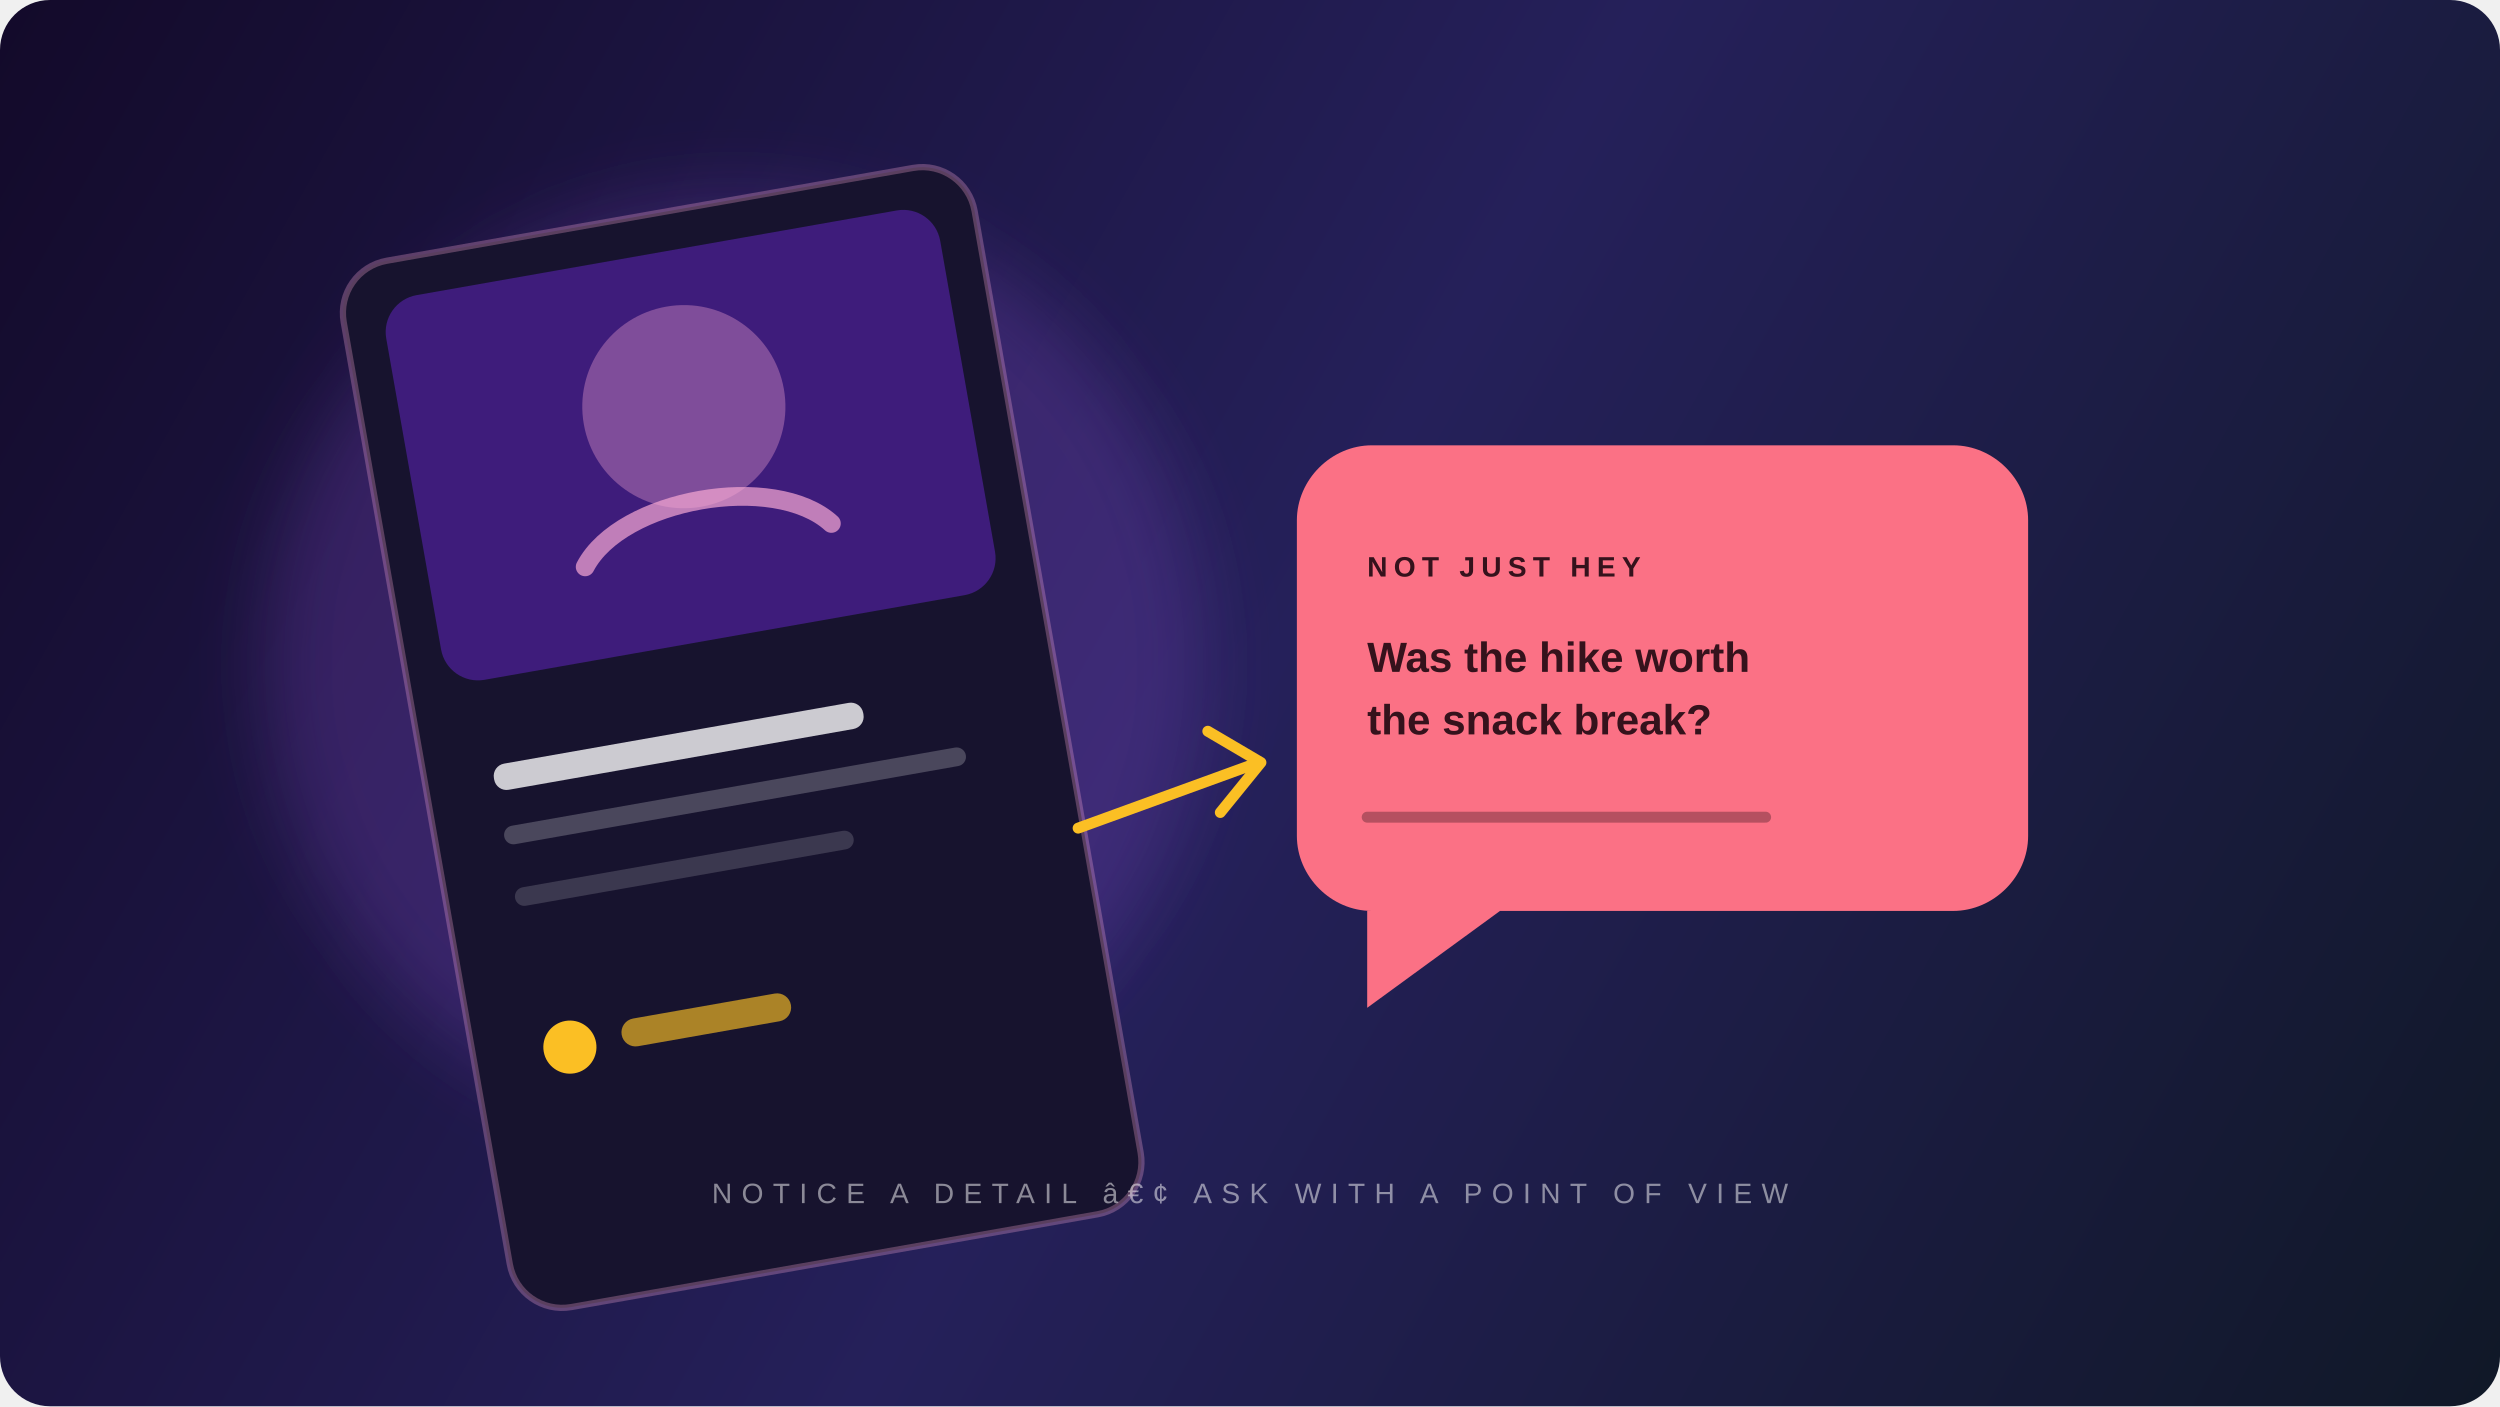
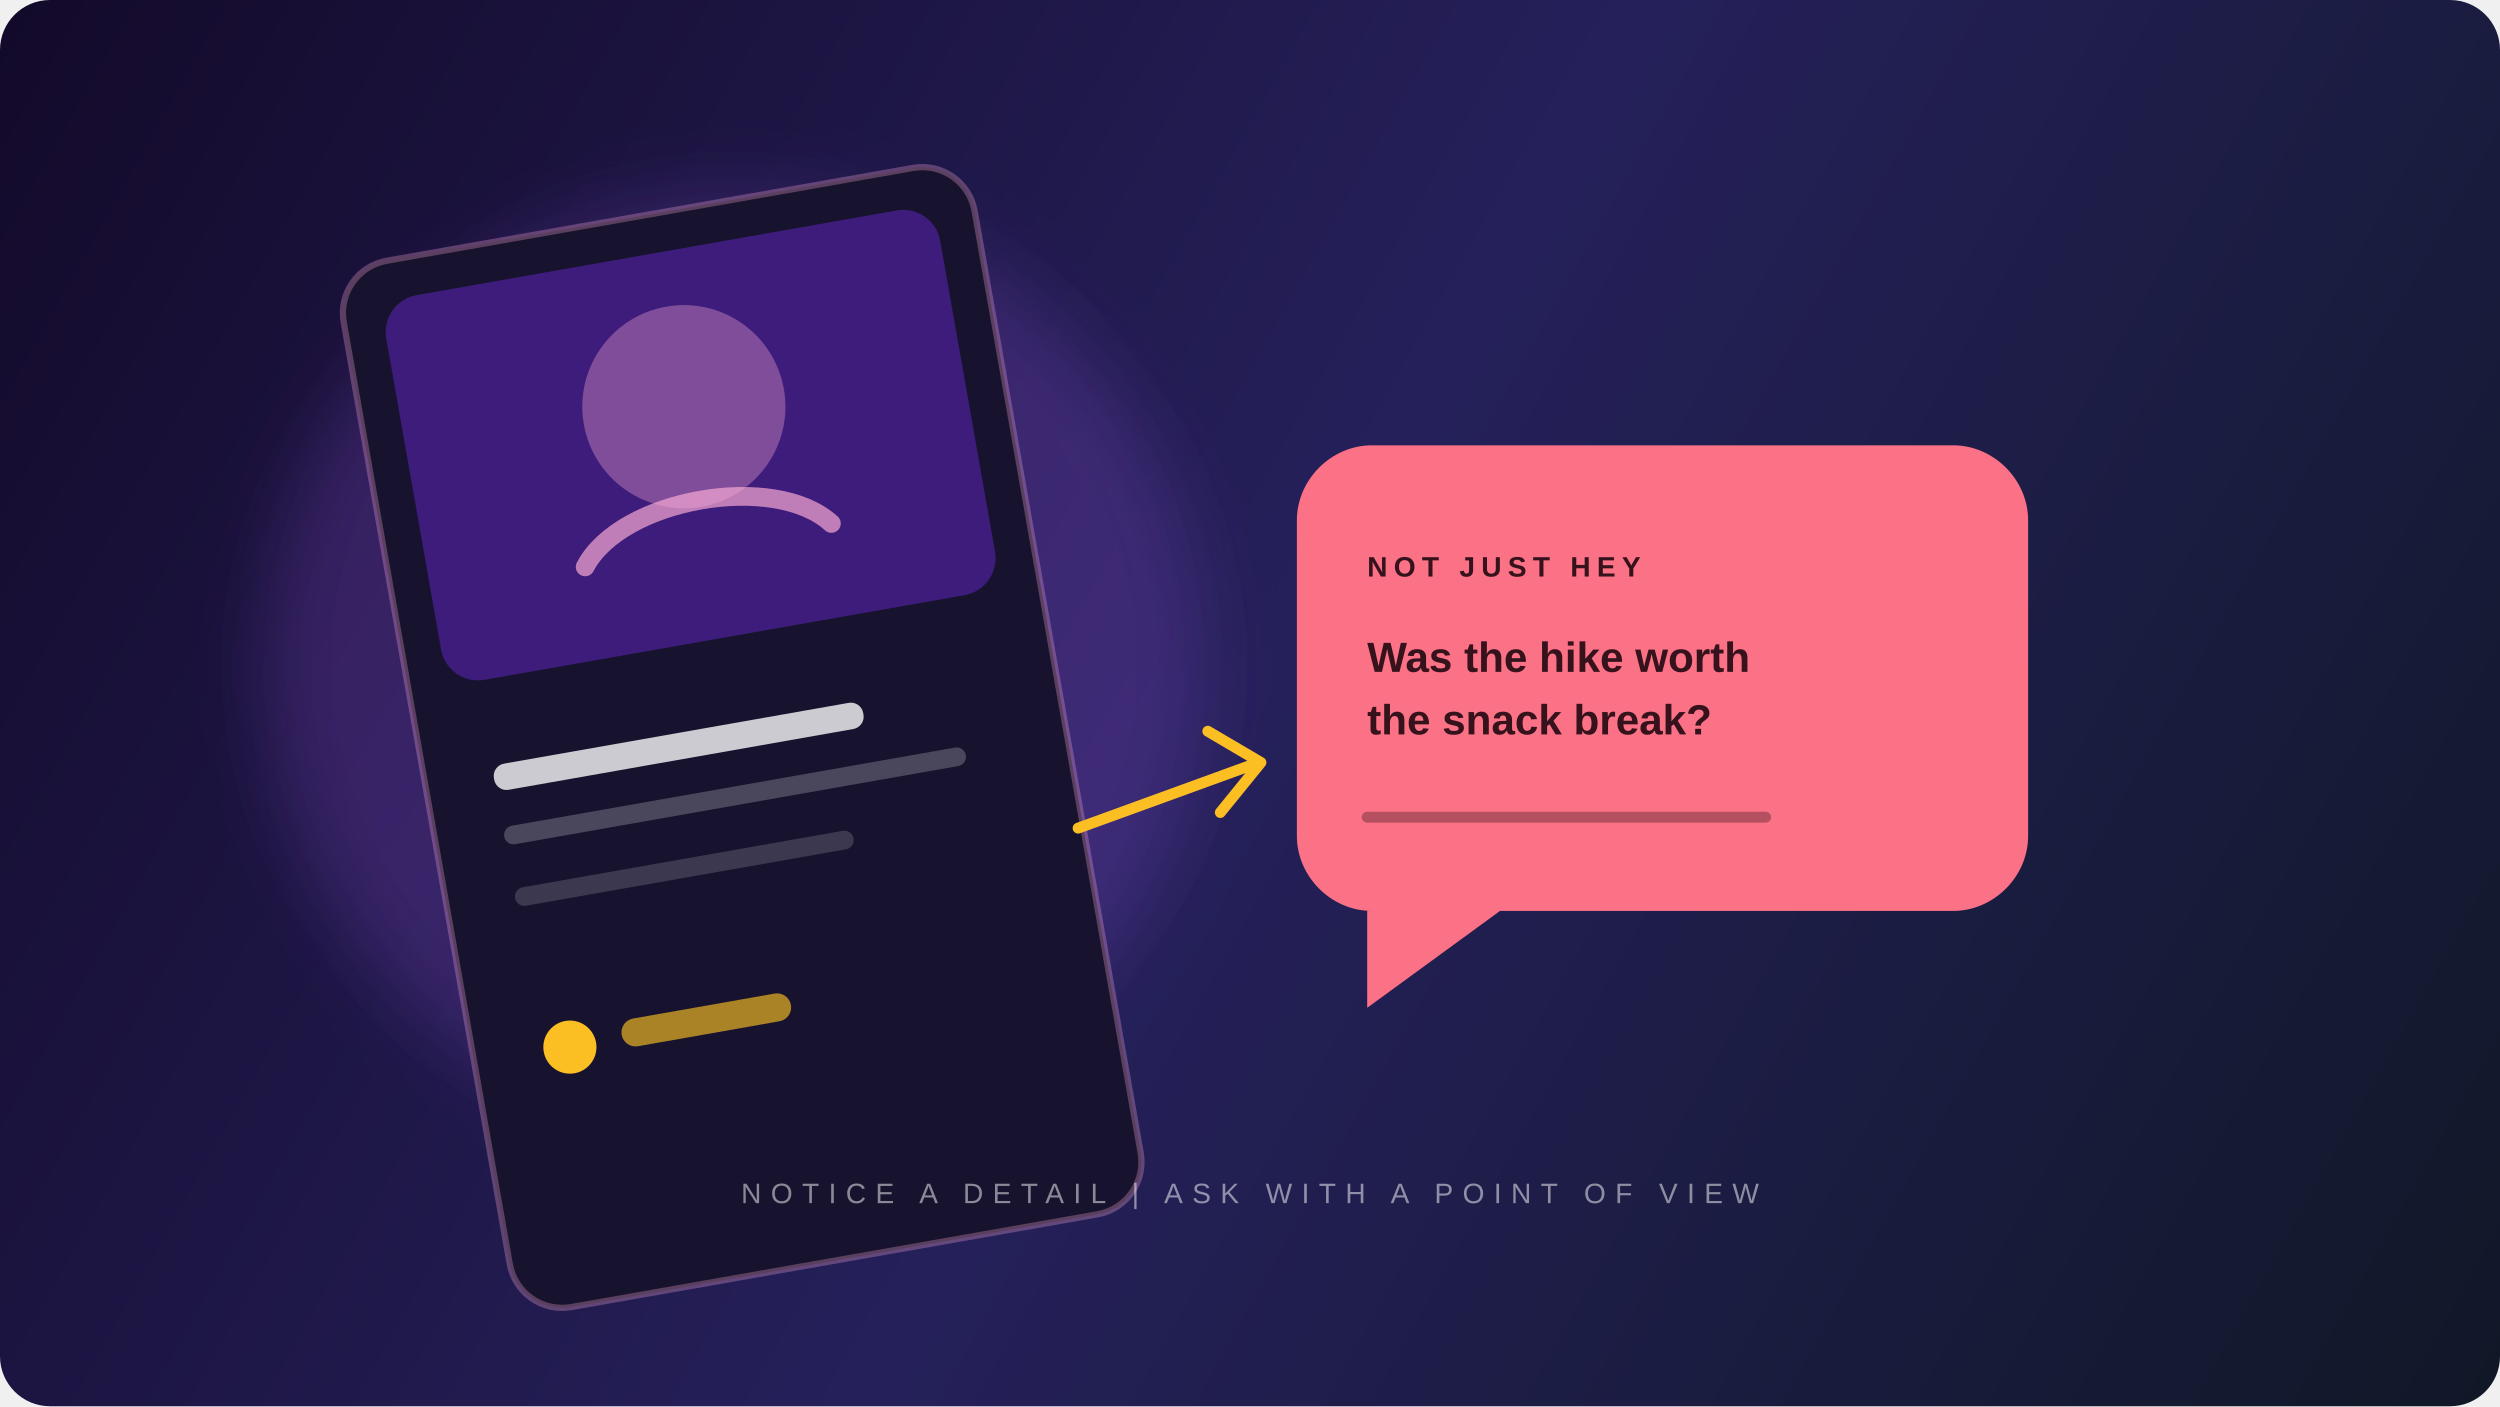
<svg xmlns="http://www.w3.org/2000/svg" width="1600" height="900" viewBox="0 0 1600 900" fill="none" role="img" aria-labelledby="title desc">
  <defs>
    <linearGradient id="bg" x1="0" y1="0" x2="1600" y2="900" gradientUnits="userSpaceOnUse">
      <stop stop-color="#130A2A" />
      <stop offset="0.5" stop-color="#25205A" />
      <stop offset="1" stop-color="#101827" />
    </linearGradient>
    <linearGradient id="card" x1="320" y1="170" x2="660" y2="690" gradientUnits="userSpaceOnUse">
      <stop stop-color="#F9A8D4" />
      <stop offset="1" stop-color="#C084FC" />
    </linearGradient>
    <linearGradient id="prompt" x1="940" y1="370" x2="1330" y2="650" gradientUnits="userSpaceOnUse">
      <stop stop-color="#FB7185" />
      <stop offset="1" stop-color="#FBBF24" />
    </linearGradient>
    <filter id="glow" x="-60%" y="-60%" width="220%" height="220%">
      <feGaussianBlur stdDeviation="24" />
    </filter>
  </defs>
  <rect width="1600" height="900" rx="32" fill="url(#bg)" />
  <circle cx="470" cy="425" r="300" fill="#A855F7" fill-opacity="0.2" filter="url(#glow)" />
  <g transform="translate(270 132) rotate(-10 205 340)">
    <rect width="410" height="680" rx="34" fill="#17132E" stroke="#F9A8D4" stroke-opacity="0.3" stroke-width="4" />
    <rect x="25" y="25" width="360" height="250" rx="24" fill="#6D28D9" fill-opacity="0.45" />
    <circle cx="205" cy="125" r="65" fill="#F9A8D4" fill-opacity="0.35" />
    <path d="M125 215C155 176 255 176 285 215" stroke="#F9A8D4" stroke-opacity="0.7" stroke-width="12" stroke-linecap="round" />
    <rect x="44" y="330" width="240" height="17" rx="8" fill="#FFFFFF" fill-opacity="0.78" />
    <rect x="44" y="370" width="300" height="12" rx="6" fill="#FFFFFF" fill-opacity="0.22" />
    <rect x="44" y="410" width="220" height="12" rx="6" fill="#FFFFFF" fill-opacity="0.16" />
    <circle cx="62" cy="516" r="17" fill="#FBBF24" />
    <rect x="96" y="505" width="110" height="18" rx="9" fill="#FBBF24" fill-opacity="0.65" />
  </g>
  <g transform="translate(830 285)">
    <path d="M0 48C0 22 22 0 48 0H420C446 0 468 22 468 48V250C468 276 446 298 420 298H130L45 360V298H48C22 298 0 276 0 250V48Z" fill="url(#prompt)" />
    <text x="45" y="84" fill="#35121C" font-family="Arial,sans-serif" font-size="18" font-weight="800" letter-spacing="4">NOT JUST HEY</text>
    <text x="45" y="145" fill="#35121C" font-family="Arial,sans-serif" font-size="27" font-weight="800">Was the hike worth</text>
    <text x="45" y="185" fill="#35121C" font-family="Arial,sans-serif" font-size="27" font-weight="800">the snack break?</text>
    <path d="M45 238H300" stroke="#35121C" stroke-opacity="0.35" stroke-width="7" stroke-linecap="round" />
  </g>
  <path d="M690 530L800 490" stroke="#FBBF24" stroke-width="7" stroke-linecap="round" />
  <path d="M773 468L807 488L781 520" stroke="#FBBF24" stroke-width="7" stroke-linecap="round" stroke-linejoin="round" />
-   <text x="800" y="770" text-anchor="middle" fill="#FFFFFF" fill-opacity="0.5" font-family="Arial,sans-serif" font-size="18" letter-spacing="6">NOTICE A DETAIL  â€¢  ASK WITH A POINT OF VIEW</text>
+   <text x="800" y="770" text-anchor="middle" fill="#FFFFFF" fill-opacity="0.5" font-family="Arial,sans-serif" font-size="18" letter-spacing="6">NOTICE A DETAIL  |  ASK WITH A POINT OF VIEW</text>
</svg>
